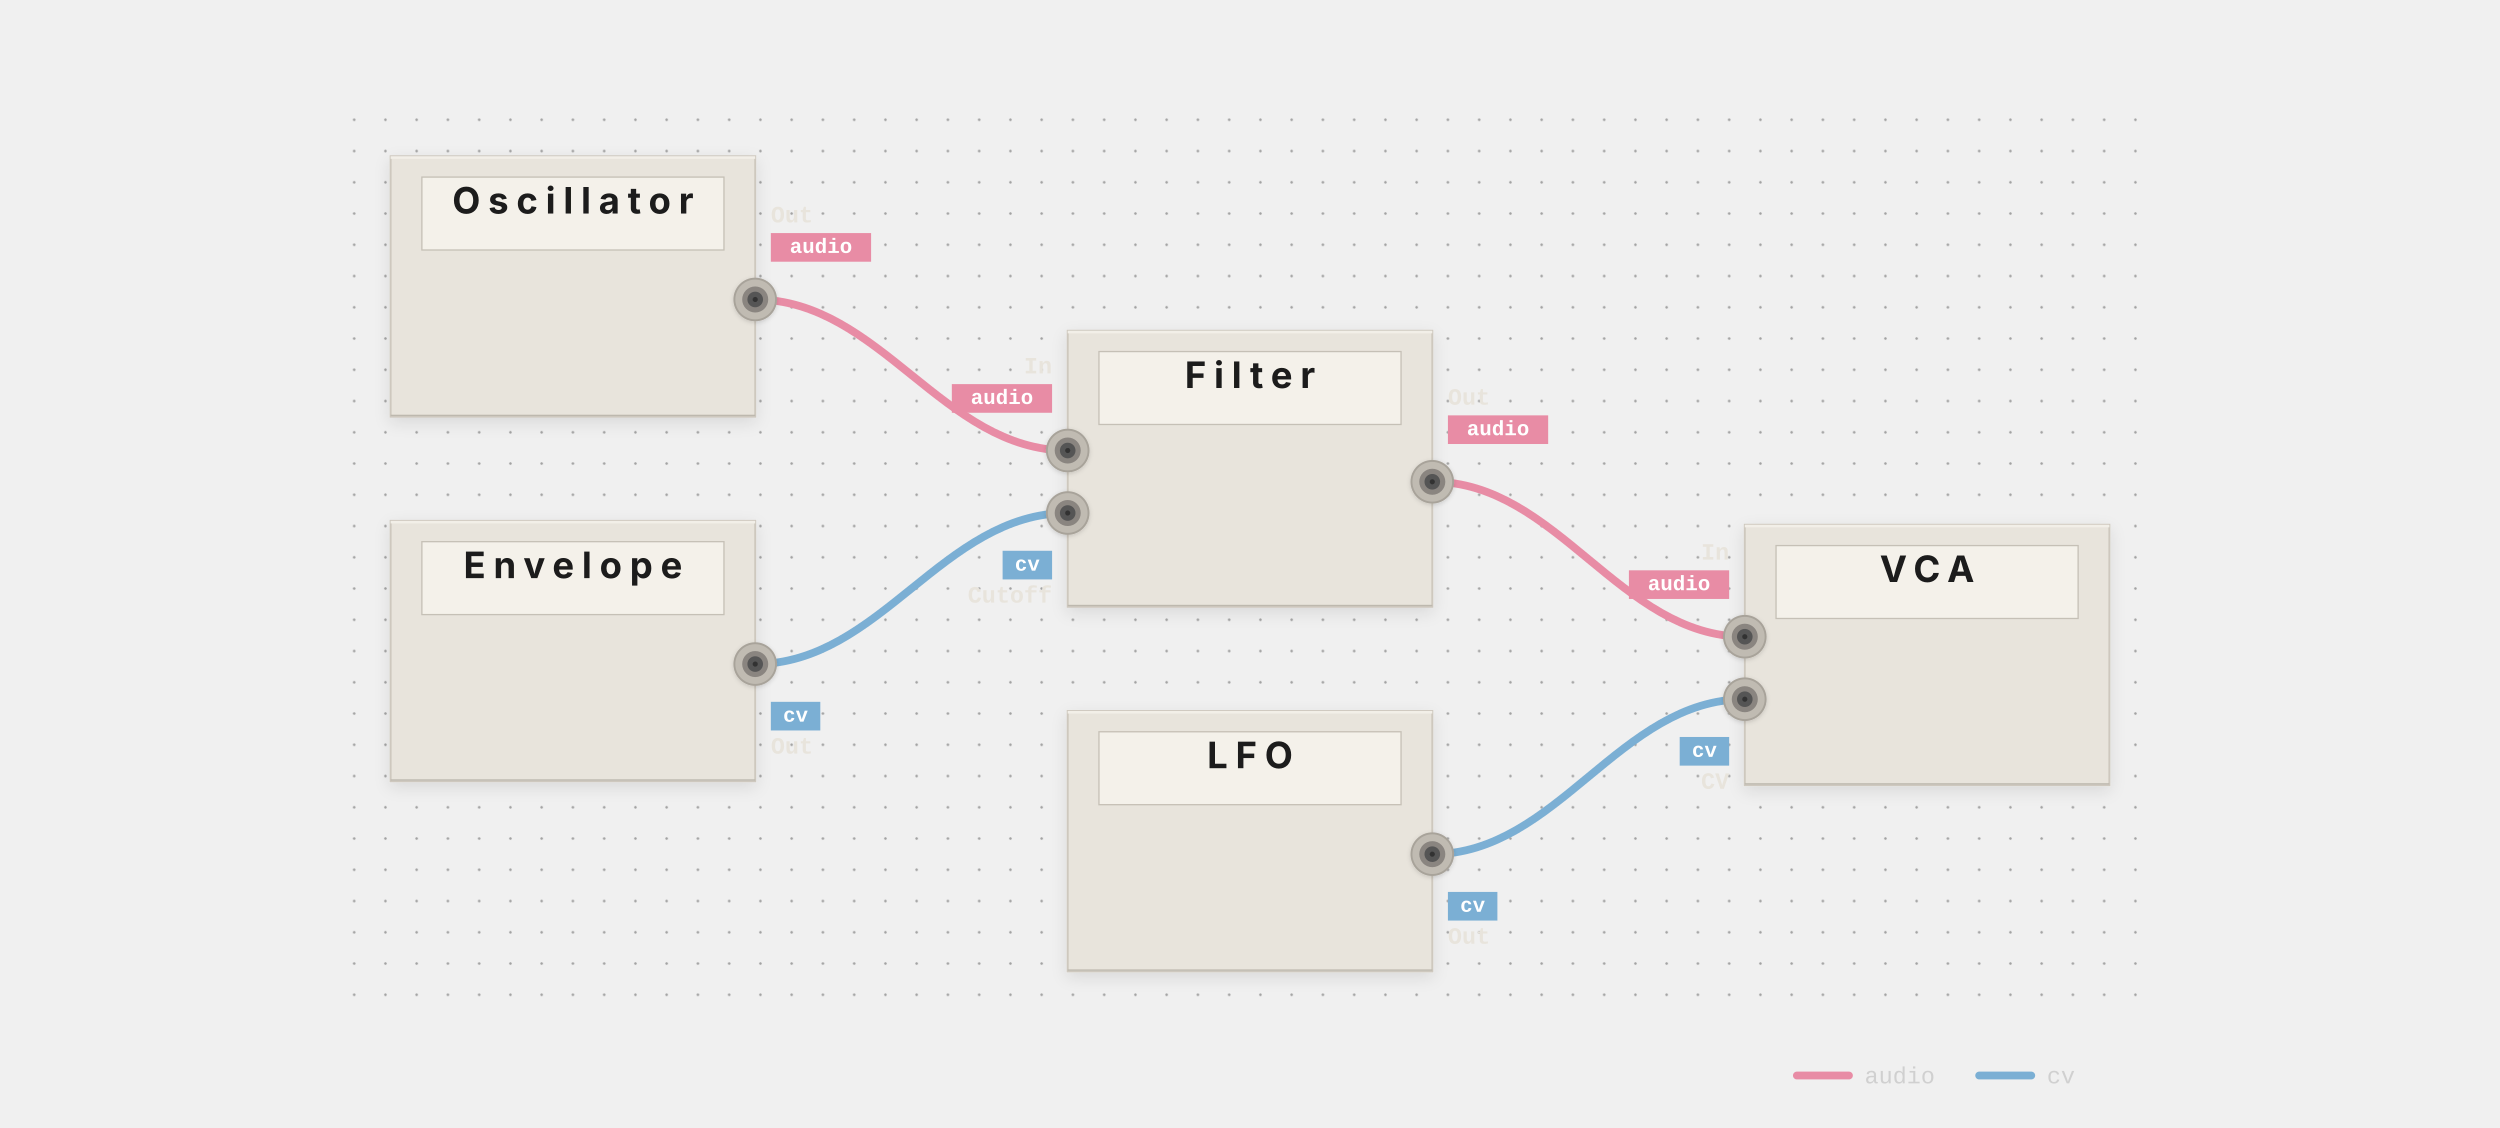
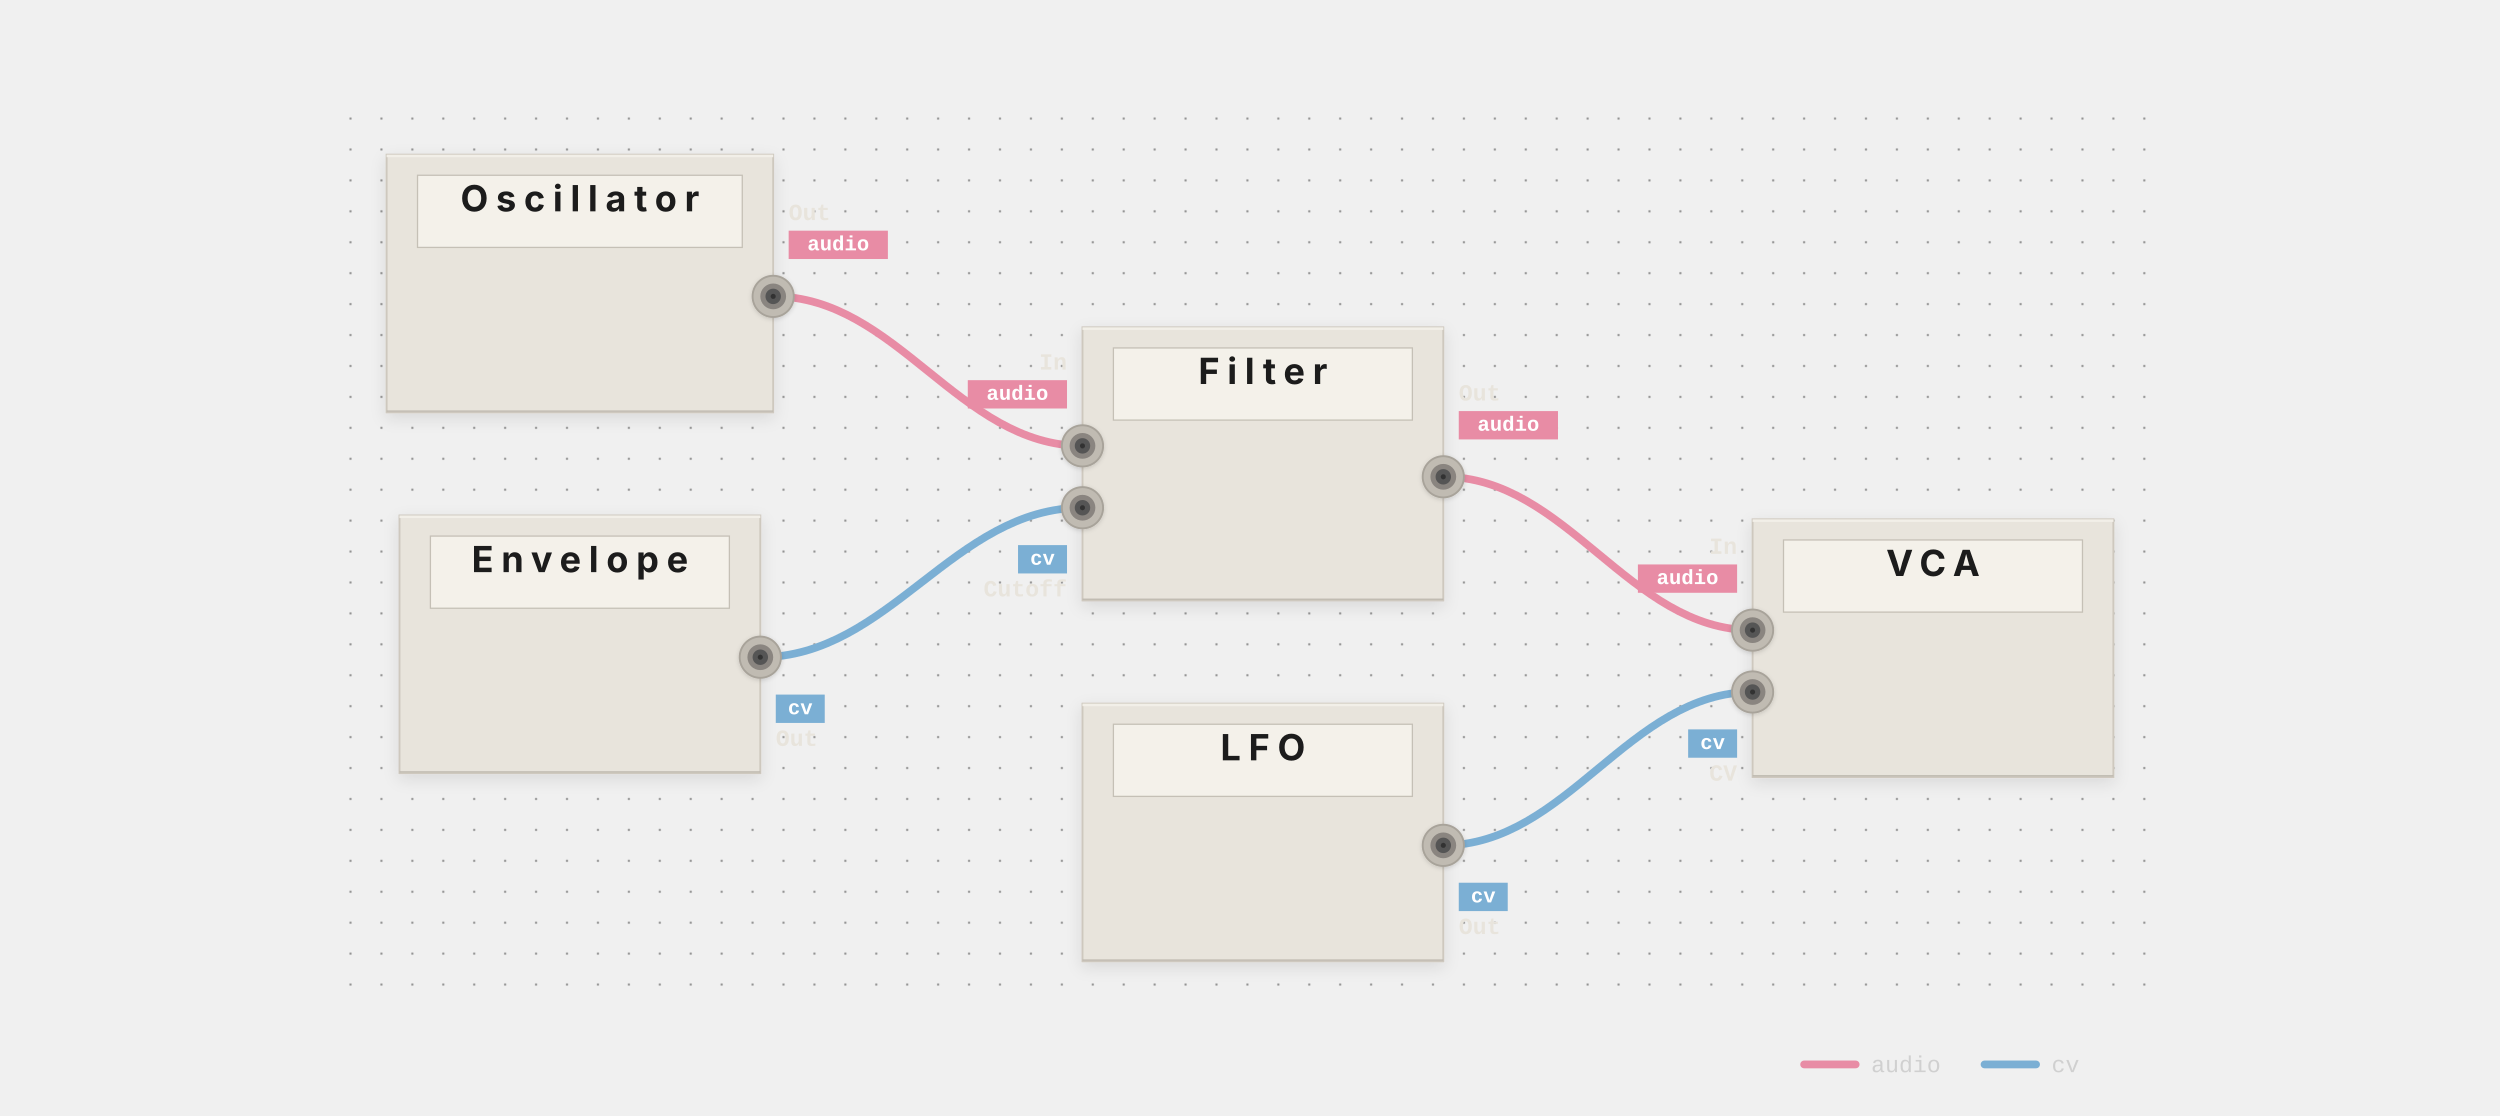
- <svg xmlns="http://www.w3.org/2000/svg" viewBox="-130 -40 960 433" width="100%" data-pf-min-width="960" role="img" aria-labelledby="pf-ee8ba8-title pf-ee8ba8-desc">
+ <svg xmlns="http://www.w3.org/2000/svg" viewBox="-130 -40 970 433" width="100%" data-pf-min-width="970" role="img" aria-labelledby="pf-74f4d8-title pf-74f4d8-desc">
  <style>@media print { .pf-panel, .pf-jack { filter: none; } }</style>
  <defs>
-     <filter id="pf-ee8ba8-panel-shadow" x="-20%" y="-20%" width="140%" height="140%">
+     <filter id="pf-74f4d8-panel-shadow" x="-20%" y="-20%" width="140%" height="140%">
      <feDropShadow dx="0" dy="2" stdDeviation="3" flood-opacity="0.1" />
    </filter>
-     <filter id="pf-ee8ba8-jack-shadow" x="-20%" y="-20%" width="140%" height="140%">
+     <filter id="pf-74f4d8-jack-shadow" x="-20%" y="-20%" width="140%" height="140%">
      <feDropShadow dx="0" dy="0.5" stdDeviation="0.8" flood-opacity="0.15" />
    </filter>
-     <pattern id="pf-ee8ba8-dots" width="12" height="12" patternUnits="userSpaceOnUse">
+     <pattern id="pf-74f4d8-dots" width="12" height="12" patternUnits="userSpaceOnUse">
      <circle cx="6" cy="6" r="0.5" fill="#555555" opacity="0.5" />
    </pattern>
  </defs>
  <g class="pf-layer-bg">
-     <rect width="700" height="353" fill="url(#pf-ee8ba8-dots)" />
+     <rect width="710" height="353" fill="url(#pf-74f4d8-dots)" />
  </g>
  <g class="pf-layer-cables">
-     <path d="M 160 75 C 208 75, 232 133, 280 133" stroke="#e88ca5" stroke-width="3" fill="none" stroke-linecap="round" stroke-linejoin="round" data-connection="conn-0" data-signal="audio" />
-     <path d="M 160 215 C 208 215, 232 157, 280 157" stroke="#7bafd4" stroke-width="3" fill="none" stroke-linecap="round" stroke-linejoin="round" data-connection="conn-1" data-signal="cv" />
-     <path d="M 420 145 C 468 145, 492 204.5, 540 204.5" stroke="#e88ca5" stroke-width="3" fill="none" stroke-linecap="round" stroke-linejoin="round" data-connection="conn-2" data-signal="audio" />
-     <path d="M 420 288 C 468 288, 492 228.5, 540 228.5" stroke="#7bafd4" stroke-width="3" fill="none" stroke-linecap="round" stroke-linejoin="round" data-connection="conn-3" data-signal="cv" />
-     <circle cx="160" cy="75" r="3.5" fill="#d47a93" />
-     <circle cx="280" cy="133" r="3.5" fill="#d47a93" />
-     <circle cx="160" cy="215" r="3.5" fill="#6a9ec3" />
-     <circle cx="280" cy="157" r="3.5" fill="#6a9ec3" />
-     <circle cx="420" cy="145" r="3.5" fill="#d47a93" />
-     <circle cx="540" cy="204.5" r="3.5" fill="#d47a93" />
-     <circle cx="420" cy="288" r="3.5" fill="#6a9ec3" />
-     <circle cx="540" cy="228.5" r="3.5" fill="#6a9ec3" />
+     <path d="M 170 75 C 218 75, 242 133, 290 133" stroke="#e88ca5" stroke-width="3" fill="none" stroke-linecap="round" stroke-linejoin="round" data-connection="conn-0" data-signal="audio" />
+     <path d="M 165 215 C 215 215, 240 157, 290 157" stroke="#7bafd4" stroke-width="3" fill="none" stroke-linecap="round" stroke-linejoin="round" data-connection="conn-1" data-signal="cv" />
+     <path d="M 430 145 C 478 145, 502 204.5, 550 204.5" stroke="#e88ca5" stroke-width="3" fill="none" stroke-linecap="round" stroke-linejoin="round" data-connection="conn-2" data-signal="audio" />
+     <path d="M 430 288 C 478 288, 502 228.5, 550 228.5" stroke="#7bafd4" stroke-width="3" fill="none" stroke-linecap="round" stroke-linejoin="round" data-connection="conn-3" data-signal="cv" />
+     <circle cx="170" cy="75" r="3.5" fill="#d47a93" />
+     <circle cx="290" cy="133" r="3.5" fill="#d47a93" />
+     <circle cx="165" cy="215" r="3.5" fill="#6a9ec3" />
+     <circle cx="290" cy="157" r="3.5" fill="#6a9ec3" />
+     <circle cx="430" cy="145" r="3.5" fill="#d47a93" />
+     <circle cx="550" cy="204.5" r="3.5" fill="#d47a93" />
+     <circle cx="430" cy="288" r="3.5" fill="#6a9ec3" />
+     <circle cx="550" cy="228.5" r="3.5" fill="#6a9ec3" />
  </g>
  <g class="pf-layer-panels">
-     <g data-module="Oscillator" filter="url(#pf-ee8ba8-panel-shadow)">
-       <rect x="20" y="20" width="140" height="100" fill="#e8e4dc" stroke="#cec8be" stroke-width="0.75" rx="0" />
-       <line x1="20" y1="20.5" x2="160" y2="20.5" stroke="#f2efe8" stroke-width="1" />
-       <line x1="20" y1="119.5" x2="160" y2="119.5" stroke="#bdb8ae" stroke-width="0.5" />
-       <rect x="32" y="28" width="116" height="28" fill="#f4f1ea" stroke="#c5c0b6" stroke-width="0.5" />
-       <text x="90" y="42" text-anchor="middle" font-family="system-ui, -apple-system, BlinkMacSystemFont, 'Segoe UI', sans-serif" font-size="14" font-weight="700" fill="#1a1a1a" letter-spacing="3">Oscillator</text>
+     <g data-module="Oscillator" filter="url(#pf-74f4d8-panel-shadow)">
+       <rect x="20" y="20" width="150" height="100" fill="#e8e4dc" stroke="#cec8be" stroke-width="0.75" rx="0" />
+       <line x1="20" y1="20.5" x2="170" y2="20.5" stroke="#f2efe8" stroke-width="1" />
+       <line x1="20" y1="119.5" x2="170" y2="119.5" stroke="#bdb8ae" stroke-width="0.5" />
+       <rect x="32" y="28" width="126" height="28" fill="#f4f1ea" stroke="#c5c0b6" stroke-width="0.5" />
+       <text x="95" y="42" text-anchor="middle" font-family="system-ui, -apple-system, BlinkMacSystemFont, 'Segoe UI', sans-serif" font-size="14" font-weight="700" fill="#1a1a1a" letter-spacing="3">Oscillator</text>
    </g>
-     <g data-module="Filter" filter="url(#pf-ee8ba8-panel-shadow)">
-       <rect x="280" y="87" width="140" height="106" fill="#e8e4dc" stroke="#cec8be" stroke-width="0.75" rx="0" />
-       <line x1="280" y1="87.5" x2="420" y2="87.5" stroke="#f2efe8" stroke-width="1" />
-       <line x1="280" y1="192.5" x2="420" y2="192.5" stroke="#bdb8ae" stroke-width="0.5" />
-       <rect x="292" y="95" width="116" height="28" fill="#f4f1ea" stroke="#c5c0b6" stroke-width="0.5" />
-       <text x="350" y="109" text-anchor="middle" font-family="system-ui, -apple-system, BlinkMacSystemFont, 'Segoe UI', sans-serif" font-size="14" font-weight="700" fill="#1a1a1a" letter-spacing="3">Filter</text>
+     <g data-module="Filter" filter="url(#pf-74f4d8-panel-shadow)">
+       <rect x="290" y="87" width="140" height="106" fill="#e8e4dc" stroke="#cec8be" stroke-width="0.75" rx="0" />
+       <line x1="290" y1="87.5" x2="430" y2="87.5" stroke="#f2efe8" stroke-width="1" />
+       <line x1="290" y1="192.5" x2="430" y2="192.5" stroke="#bdb8ae" stroke-width="0.5" />
+       <rect x="302" y="95" width="116" height="28" fill="#f4f1ea" stroke="#c5c0b6" stroke-width="0.5" />
+       <text x="360" y="109" text-anchor="middle" font-family="system-ui, -apple-system, BlinkMacSystemFont, 'Segoe UI', sans-serif" font-size="14" font-weight="700" fill="#1a1a1a" letter-spacing="3">Filter</text>
    </g>
-     <g data-module="Envelope" filter="url(#pf-ee8ba8-panel-shadow)">
-       <rect x="20" y="160" width="140" height="100" fill="#e8e4dc" stroke="#cec8be" stroke-width="0.75" rx="0" />
-       <line x1="20" y1="160.5" x2="160" y2="160.5" stroke="#f2efe8" stroke-width="1" />
-       <line x1="20" y1="259.5" x2="160" y2="259.5" stroke="#bdb8ae" stroke-width="0.5" />
-       <rect x="32" y="168" width="116" height="28" fill="#f4f1ea" stroke="#c5c0b6" stroke-width="0.5" />
-       <text x="90" y="182" text-anchor="middle" font-family="system-ui, -apple-system, BlinkMacSystemFont, 'Segoe UI', sans-serif" font-size="14" font-weight="700" fill="#1a1a1a" letter-spacing="3">Envelope</text>
+     <g data-module="Envelope" filter="url(#pf-74f4d8-panel-shadow)">
+       <rect x="25" y="160" width="140" height="100" fill="#e8e4dc" stroke="#cec8be" stroke-width="0.75" rx="0" />
+       <line x1="25" y1="160.5" x2="165" y2="160.5" stroke="#f2efe8" stroke-width="1" />
+       <line x1="25" y1="259.5" x2="165" y2="259.5" stroke="#bdb8ae" stroke-width="0.5" />
+       <rect x="37" y="168" width="116" height="28" fill="#f4f1ea" stroke="#c5c0b6" stroke-width="0.5" />
+       <text x="95" y="182" text-anchor="middle" font-family="system-ui, -apple-system, BlinkMacSystemFont, 'Segoe UI', sans-serif" font-size="14" font-weight="700" fill="#1a1a1a" letter-spacing="3">Envelope</text>
    </g>
-     <g data-module="VCA" filter="url(#pf-ee8ba8-panel-shadow)">
-       <rect x="540" y="161.5" width="140" height="100" fill="#e8e4dc" stroke="#cec8be" stroke-width="0.75" rx="0" />
-       <line x1="540" y1="162" x2="680" y2="162" stroke="#f2efe8" stroke-width="1" />
-       <line x1="540" y1="261" x2="680" y2="261" stroke="#bdb8ae" stroke-width="0.5" />
-       <rect x="552" y="169.5" width="116" height="28" fill="#f4f1ea" stroke="#c5c0b6" stroke-width="0.5" />
-       <text x="610" y="183.5" text-anchor="middle" font-family="system-ui, -apple-system, BlinkMacSystemFont, 'Segoe UI', sans-serif" font-size="14" font-weight="700" fill="#1a1a1a" letter-spacing="3">VCA</text>
+     <g data-module="VCA" filter="url(#pf-74f4d8-panel-shadow)">
+       <rect x="550" y="161.5" width="140" height="100" fill="#e8e4dc" stroke="#cec8be" stroke-width="0.75" rx="0" />
+       <line x1="550" y1="162" x2="690" y2="162" stroke="#f2efe8" stroke-width="1" />
+       <line x1="550" y1="261" x2="690" y2="261" stroke="#bdb8ae" stroke-width="0.5" />
+       <rect x="562" y="169.5" width="116" height="28" fill="#f4f1ea" stroke="#c5c0b6" stroke-width="0.5" />
+       <text x="620" y="183.5" text-anchor="middle" font-family="system-ui, -apple-system, BlinkMacSystemFont, 'Segoe UI', sans-serif" font-size="14" font-weight="700" fill="#1a1a1a" letter-spacing="3">VCA</text>
    </g>
-     <g data-module="LFO" filter="url(#pf-ee8ba8-panel-shadow)">
-       <rect x="280" y="233" width="140" height="100" fill="#e8e4dc" stroke="#cec8be" stroke-width="0.75" rx="0" />
-       <line x1="280" y1="233.5" x2="420" y2="233.5" stroke="#f2efe8" stroke-width="1" />
-       <line x1="280" y1="332.5" x2="420" y2="332.5" stroke="#bdb8ae" stroke-width="0.5" />
-       <rect x="292" y="241" width="116" height="28" fill="#f4f1ea" stroke="#c5c0b6" stroke-width="0.5" />
-       <text x="350" y="255" text-anchor="middle" font-family="system-ui, -apple-system, BlinkMacSystemFont, 'Segoe UI', sans-serif" font-size="14" font-weight="700" fill="#1a1a1a" letter-spacing="3">LFO</text>
+     <g data-module="LFO" filter="url(#pf-74f4d8-panel-shadow)">
+       <rect x="290" y="233" width="140" height="100" fill="#e8e4dc" stroke="#cec8be" stroke-width="0.75" rx="0" />
+       <line x1="290" y1="233.5" x2="430" y2="233.5" stroke="#f2efe8" stroke-width="1" />
+       <line x1="290" y1="332.5" x2="430" y2="332.5" stroke="#bdb8ae" stroke-width="0.5" />
+       <rect x="302" y="241" width="116" height="28" fill="#f4f1ea" stroke="#c5c0b6" stroke-width="0.5" />
+       <text x="360" y="255" text-anchor="middle" font-family="system-ui, -apple-system, BlinkMacSystemFont, 'Segoe UI', sans-serif" font-size="14" font-weight="700" fill="#1a1a1a" letter-spacing="3">LFO</text>
    </g>
  </g>
  <g class="pf-layer-params" />
  <g class="pf-layer-jacks">
-     <g data-port="oscillator.out" filter="url(#pf-ee8ba8-jack-shadow)">
-       <circle cx="160" cy="75" r="8" fill="#c0bbb2" stroke="#a8a39a" stroke-width="0.75" />
-       <circle cx="160" cy="75" r="5" fill="#8a8580" />
-       <circle cx="160" cy="75" r="3" fill="#555555" />
-       <circle cx="160" cy="75" r="1" fill="#333333" />
+     <g data-port="oscillator.out" filter="url(#pf-74f4d8-jack-shadow)">
+       <circle cx="170" cy="75" r="8" fill="#c0bbb2" stroke="#a8a39a" stroke-width="0.75" />
+       <circle cx="170" cy="75" r="5" fill="#8a8580" />
+       <circle cx="170" cy="75" r="3" fill="#555555" />
+       <circle cx="170" cy="75" r="1" fill="#333333" />
    </g>
-     <g data-port="filter.in" filter="url(#pf-ee8ba8-jack-shadow)">
-       <circle cx="280" cy="133" r="8" fill="#c0bbb2" stroke="#a8a39a" stroke-width="0.75" />
-       <circle cx="280" cy="133" r="5" fill="#8a8580" />
-       <circle cx="280" cy="133" r="3" fill="#555555" />
-       <circle cx="280" cy="133" r="1" fill="#333333" />
+     <g data-port="filter.in" filter="url(#pf-74f4d8-jack-shadow)">
+       <circle cx="290" cy="133" r="8" fill="#c0bbb2" stroke="#a8a39a" stroke-width="0.75" />
+       <circle cx="290" cy="133" r="5" fill="#8a8580" />
+       <circle cx="290" cy="133" r="3" fill="#555555" />
+       <circle cx="290" cy="133" r="1" fill="#333333" />
    </g>
-     <g data-port="filter.cutoff" filter="url(#pf-ee8ba8-jack-shadow)">
-       <circle cx="280" cy="157" r="8" fill="#c0bbb2" stroke="#a8a39a" stroke-width="0.75" />
-       <circle cx="280" cy="157" r="5" fill="#8a8580" />
-       <circle cx="280" cy="157" r="3" fill="#555555" />
-       <circle cx="280" cy="157" r="1" fill="#333333" />
+     <g data-port="filter.cutoff" filter="url(#pf-74f4d8-jack-shadow)">
+       <circle cx="290" cy="157" r="8" fill="#c0bbb2" stroke="#a8a39a" stroke-width="0.75" />
+       <circle cx="290" cy="157" r="5" fill="#8a8580" />
+       <circle cx="290" cy="157" r="3" fill="#555555" />
+       <circle cx="290" cy="157" r="1" fill="#333333" />
    </g>
-     <g data-port="filter.out" filter="url(#pf-ee8ba8-jack-shadow)">
-       <circle cx="420" cy="145" r="8" fill="#c0bbb2" stroke="#a8a39a" stroke-width="0.75" />
-       <circle cx="420" cy="145" r="5" fill="#8a8580" />
-       <circle cx="420" cy="145" r="3" fill="#555555" />
-       <circle cx="420" cy="145" r="1" fill="#333333" />
+     <g data-port="filter.out" filter="url(#pf-74f4d8-jack-shadow)">
+       <circle cx="430" cy="145" r="8" fill="#c0bbb2" stroke="#a8a39a" stroke-width="0.75" />
+       <circle cx="430" cy="145" r="5" fill="#8a8580" />
+       <circle cx="430" cy="145" r="3" fill="#555555" />
+       <circle cx="430" cy="145" r="1" fill="#333333" />
    </g>
-     <g data-port="envelope.out" filter="url(#pf-ee8ba8-jack-shadow)">
-       <circle cx="160" cy="215" r="8" fill="#c0bbb2" stroke="#a8a39a" stroke-width="0.75" />
-       <circle cx="160" cy="215" r="5" fill="#8a8580" />
-       <circle cx="160" cy="215" r="3" fill="#555555" />
-       <circle cx="160" cy="215" r="1" fill="#333333" />
+     <g data-port="envelope.out" filter="url(#pf-74f4d8-jack-shadow)">
+       <circle cx="165" cy="215" r="8" fill="#c0bbb2" stroke="#a8a39a" stroke-width="0.75" />
+       <circle cx="165" cy="215" r="5" fill="#8a8580" />
+       <circle cx="165" cy="215" r="3" fill="#555555" />
+       <circle cx="165" cy="215" r="1" fill="#333333" />
    </g>
-     <g data-port="vca.in" filter="url(#pf-ee8ba8-jack-shadow)">
-       <circle cx="540" cy="204.5" r="8" fill="#c0bbb2" stroke="#a8a39a" stroke-width="0.75" />
-       <circle cx="540" cy="204.5" r="5" fill="#8a8580" />
-       <circle cx="540" cy="204.5" r="3" fill="#555555" />
-       <circle cx="540" cy="204.5" r="1" fill="#333333" />
+     <g data-port="vca.in" filter="url(#pf-74f4d8-jack-shadow)">
+       <circle cx="550" cy="204.5" r="8" fill="#c0bbb2" stroke="#a8a39a" stroke-width="0.75" />
+       <circle cx="550" cy="204.5" r="5" fill="#8a8580" />
+       <circle cx="550" cy="204.5" r="3" fill="#555555" />
+       <circle cx="550" cy="204.5" r="1" fill="#333333" />
    </g>
-     <g data-port="vca.cv" filter="url(#pf-ee8ba8-jack-shadow)">
-       <circle cx="540" cy="228.5" r="8" fill="#c0bbb2" stroke="#a8a39a" stroke-width="0.75" />
-       <circle cx="540" cy="228.5" r="5" fill="#8a8580" />
-       <circle cx="540" cy="228.5" r="3" fill="#555555" />
-       <circle cx="540" cy="228.5" r="1" fill="#333333" />
+     <g data-port="vca.cv" filter="url(#pf-74f4d8-jack-shadow)">
+       <circle cx="550" cy="228.5" r="8" fill="#c0bbb2" stroke="#a8a39a" stroke-width="0.75" />
+       <circle cx="550" cy="228.5" r="5" fill="#8a8580" />
+       <circle cx="550" cy="228.5" r="3" fill="#555555" />
+       <circle cx="550" cy="228.5" r="1" fill="#333333" />
    </g>
-     <g data-port="lfo.out" filter="url(#pf-ee8ba8-jack-shadow)">
-       <circle cx="420" cy="288" r="8" fill="#c0bbb2" stroke="#a8a39a" stroke-width="0.75" />
-       <circle cx="420" cy="288" r="5" fill="#8a8580" />
-       <circle cx="420" cy="288" r="3" fill="#555555" />
-       <circle cx="420" cy="288" r="1" fill="#333333" />
+     <g data-port="lfo.out" filter="url(#pf-74f4d8-jack-shadow)">
+       <circle cx="430" cy="288" r="8" fill="#c0bbb2" stroke="#a8a39a" stroke-width="0.75" />
+       <circle cx="430" cy="288" r="5" fill="#8a8580" />
+       <circle cx="430" cy="288" r="3" fill="#555555" />
+       <circle cx="430" cy="288" r="1" fill="#333333" />
    </g>
  </g>
  <g class="pf-layer-labels">
-     <text x="166" y="43" font-family="'SF Mono', 'Fira Code', Consolas, 'Courier New', monospace" font-size="9" fill="#e8e4dc" font-weight="600" text-anchor="start" dominant-baseline="central">Out</text>
-     <rect class="pf-port-pill" x="166" y="49.5" width="38.5" height="11" rx="0" fill="#e88ca5" data-signal="audio" />
-     <text class="pf-port-pill-text" x="185.25" y="55" text-anchor="middle" dominant-baseline="central" font-family="'SF Mono', 'Fira Code', Consolas, 'Courier New', monospace" font-size="8" fill="#ffffff" font-weight="600">audio</text>
-     <text x="274" y="101" font-family="'SF Mono', 'Fira Code', Consolas, 'Courier New', monospace" font-size="9" fill="#e8e4dc" font-weight="600" text-anchor="end" dominant-baseline="central">In</text>
-     <rect class="pf-port-pill" x="235.5" y="107.5" width="38.5" height="11" rx="0" fill="#e88ca5" data-signal="audio" />
-     <text class="pf-port-pill-text" x="254.75" y="113" text-anchor="middle" dominant-baseline="central" font-family="'SF Mono', 'Fira Code', Consolas, 'Courier New', monospace" font-size="8" fill="#ffffff" font-weight="600">audio</text>
-     <text x="274" y="189" font-family="'SF Mono', 'Fira Code', Consolas, 'Courier New', monospace" font-size="9" fill="#e8e4dc" font-weight="600" text-anchor="end" dominant-baseline="central">Cutoff</text>
-     <rect class="pf-port-pill" x="255" y="171.5" width="19" height="11" rx="0" fill="#7bafd4" data-signal="cv" />
-     <text class="pf-port-pill-text" x="264.5" y="177" text-anchor="middle" dominant-baseline="central" font-family="'SF Mono', 'Fira Code', Consolas, 'Courier New', monospace" font-size="8" fill="#ffffff" font-weight="600">cv</text>
-     <text x="426" y="113" font-family="'SF Mono', 'Fira Code', Consolas, 'Courier New', monospace" font-size="9" fill="#e8e4dc" font-weight="600" text-anchor="start" dominant-baseline="central">Out</text>
-     <rect class="pf-port-pill" x="426" y="119.5" width="38.5" height="11" rx="0" fill="#e88ca5" data-signal="audio" />
-     <text class="pf-port-pill-text" x="445.25" y="125" text-anchor="middle" dominant-baseline="central" font-family="'SF Mono', 'Fira Code', Consolas, 'Courier New', monospace" font-size="8" fill="#ffffff" font-weight="600">audio</text>
-     <text x="166" y="247" font-family="'SF Mono', 'Fira Code', Consolas, 'Courier New', monospace" font-size="9" fill="#e8e4dc" font-weight="600" text-anchor="start" dominant-baseline="central">Out</text>
-     <rect class="pf-port-pill" x="166" y="229.5" width="19" height="11" rx="0" fill="#7bafd4" data-signal="cv" />
-     <text class="pf-port-pill-text" x="175.5" y="235" text-anchor="middle" dominant-baseline="central" font-family="'SF Mono', 'Fira Code', Consolas, 'Courier New', monospace" font-size="8" fill="#ffffff" font-weight="600">cv</text>
-     <text x="534" y="172.5" font-family="'SF Mono', 'Fira Code', Consolas, 'Courier New', monospace" font-size="9" fill="#e8e4dc" font-weight="600" text-anchor="end" dominant-baseline="central">In</text>
-     <rect class="pf-port-pill" x="495.5" y="179" width="38.5" height="11" rx="0" fill="#e88ca5" data-signal="audio" />
-     <text class="pf-port-pill-text" x="514.75" y="184.5" text-anchor="middle" dominant-baseline="central" font-family="'SF Mono', 'Fira Code', Consolas, 'Courier New', monospace" font-size="8" fill="#ffffff" font-weight="600">audio</text>
-     <text x="534" y="260.5" font-family="'SF Mono', 'Fira Code', Consolas, 'Courier New', monospace" font-size="9" fill="#e8e4dc" font-weight="600" text-anchor="end" dominant-baseline="central">CV</text>
-     <rect class="pf-port-pill" x="515" y="243" width="19" height="11" rx="0" fill="#7bafd4" data-signal="cv" />
-     <text class="pf-port-pill-text" x="524.5" y="248.5" text-anchor="middle" dominant-baseline="central" font-family="'SF Mono', 'Fira Code', Consolas, 'Courier New', monospace" font-size="8" fill="#ffffff" font-weight="600">cv</text>
-     <text x="426" y="320" font-family="'SF Mono', 'Fira Code', Consolas, 'Courier New', monospace" font-size="9" fill="#e8e4dc" font-weight="600" text-anchor="start" dominant-baseline="central">Out</text>
-     <rect class="pf-port-pill" x="426" y="302.5" width="19" height="11" rx="0" fill="#7bafd4" data-signal="cv" />
-     <text class="pf-port-pill-text" x="435.5" y="308" text-anchor="middle" dominant-baseline="central" font-family="'SF Mono', 'Fira Code', Consolas, 'Courier New', monospace" font-size="8" fill="#ffffff" font-weight="600">cv</text>
+     <text x="176" y="43" font-family="'SF Mono', 'Fira Code', Consolas, 'Courier New', monospace" font-size="9" fill="#e8e4dc" font-weight="600" text-anchor="start" dominant-baseline="central">Out</text>
+     <rect class="pf-port-pill" x="176" y="49.5" width="38.5" height="11" rx="0" fill="#e88ca5" data-signal="audio" />
+     <text class="pf-port-pill-text" x="195.25" y="55" text-anchor="middle" dominant-baseline="central" font-family="'SF Mono', 'Fira Code', Consolas, 'Courier New', monospace" font-size="8" fill="#ffffff" font-weight="600">audio</text>
+     <text x="284" y="101" font-family="'SF Mono', 'Fira Code', Consolas, 'Courier New', monospace" font-size="9" fill="#e8e4dc" font-weight="600" text-anchor="end" dominant-baseline="central">In</text>
+     <rect class="pf-port-pill" x="245.5" y="107.5" width="38.5" height="11" rx="0" fill="#e88ca5" data-signal="audio" />
+     <text class="pf-port-pill-text" x="264.75" y="113" text-anchor="middle" dominant-baseline="central" font-family="'SF Mono', 'Fira Code', Consolas, 'Courier New', monospace" font-size="8" fill="#ffffff" font-weight="600">audio</text>
+     <text x="284" y="189" font-family="'SF Mono', 'Fira Code', Consolas, 'Courier New', monospace" font-size="9" fill="#e8e4dc" font-weight="600" text-anchor="end" dominant-baseline="central">Cutoff</text>
+     <rect class="pf-port-pill" x="265" y="171.5" width="19" height="11" rx="0" fill="#7bafd4" data-signal="cv" />
+     <text class="pf-port-pill-text" x="274.5" y="177" text-anchor="middle" dominant-baseline="central" font-family="'SF Mono', 'Fira Code', Consolas, 'Courier New', monospace" font-size="8" fill="#ffffff" font-weight="600">cv</text>
+     <text x="436" y="113" font-family="'SF Mono', 'Fira Code', Consolas, 'Courier New', monospace" font-size="9" fill="#e8e4dc" font-weight="600" text-anchor="start" dominant-baseline="central">Out</text>
+     <rect class="pf-port-pill" x="436" y="119.5" width="38.5" height="11" rx="0" fill="#e88ca5" data-signal="audio" />
+     <text class="pf-port-pill-text" x="455.25" y="125" text-anchor="middle" dominant-baseline="central" font-family="'SF Mono', 'Fira Code', Consolas, 'Courier New', monospace" font-size="8" fill="#ffffff" font-weight="600">audio</text>
+     <text x="171" y="247" font-family="'SF Mono', 'Fira Code', Consolas, 'Courier New', monospace" font-size="9" fill="#e8e4dc" font-weight="600" text-anchor="start" dominant-baseline="central">Out</text>
+     <rect class="pf-port-pill" x="171" y="229.5" width="19" height="11" rx="0" fill="#7bafd4" data-signal="cv" />
+     <text class="pf-port-pill-text" x="180.5" y="235" text-anchor="middle" dominant-baseline="central" font-family="'SF Mono', 'Fira Code', Consolas, 'Courier New', monospace" font-size="8" fill="#ffffff" font-weight="600">cv</text>
+     <text x="544" y="172.5" font-family="'SF Mono', 'Fira Code', Consolas, 'Courier New', monospace" font-size="9" fill="#e8e4dc" font-weight="600" text-anchor="end" dominant-baseline="central">In</text>
+     <rect class="pf-port-pill" x="505.5" y="179" width="38.5" height="11" rx="0" fill="#e88ca5" data-signal="audio" />
+     <text class="pf-port-pill-text" x="524.75" y="184.5" text-anchor="middle" dominant-baseline="central" font-family="'SF Mono', 'Fira Code', Consolas, 'Courier New', monospace" font-size="8" fill="#ffffff" font-weight="600">audio</text>
+     <text x="544" y="260.5" font-family="'SF Mono', 'Fira Code', Consolas, 'Courier New', monospace" font-size="9" fill="#e8e4dc" font-weight="600" text-anchor="end" dominant-baseline="central">CV</text>
+     <rect class="pf-port-pill" x="525" y="243" width="19" height="11" rx="0" fill="#7bafd4" data-signal="cv" />
+     <text class="pf-port-pill-text" x="534.5" y="248.5" text-anchor="middle" dominant-baseline="central" font-family="'SF Mono', 'Fira Code', Consolas, 'Courier New', monospace" font-size="8" fill="#ffffff" font-weight="600">cv</text>
+     <text x="436" y="320" font-family="'SF Mono', 'Fira Code', Consolas, 'Courier New', monospace" font-size="9" fill="#e8e4dc" font-weight="600" text-anchor="start" dominant-baseline="central">Out</text>
+     <rect class="pf-port-pill" x="436" y="302.5" width="19" height="11" rx="0" fill="#7bafd4" data-signal="cv" />
+     <text class="pf-port-pill-text" x="445.5" y="308" text-anchor="middle" dominant-baseline="central" font-family="'SF Mono', 'Fira Code', Consolas, 'Courier New', monospace" font-size="8" fill="#ffffff" font-weight="600">cv</text>
  </g>
  <g class="pf-layer-annotations" />
  <g class="pf-layer-legend">
-     <g transform="translate(560, 373)">
+     <g transform="translate(570, 373)">
      <line x1="0" y1="0" x2="20" y2="0" stroke="#e88ca5" stroke-width="3" stroke-linecap="round" />
      <text x="26" y="3" font-family="'SF Mono', 'Fira Code', Consolas, 'Courier New', monospace" font-size="9" fill="#d0d0d0">audio</text>
    </g>
-     <g transform="translate(630, 373)">
+     <g transform="translate(640, 373)">
      <line x1="0" y1="0" x2="20" y2="0" stroke="#7bafd4" stroke-width="3" stroke-linecap="round" />
      <text x="26" y="3" font-family="'SF Mono', 'Fira Code', Consolas, 'Courier New', monospace" font-size="9" fill="#d0d0d0">cv</text>
    </g>
  </g>
</svg>
